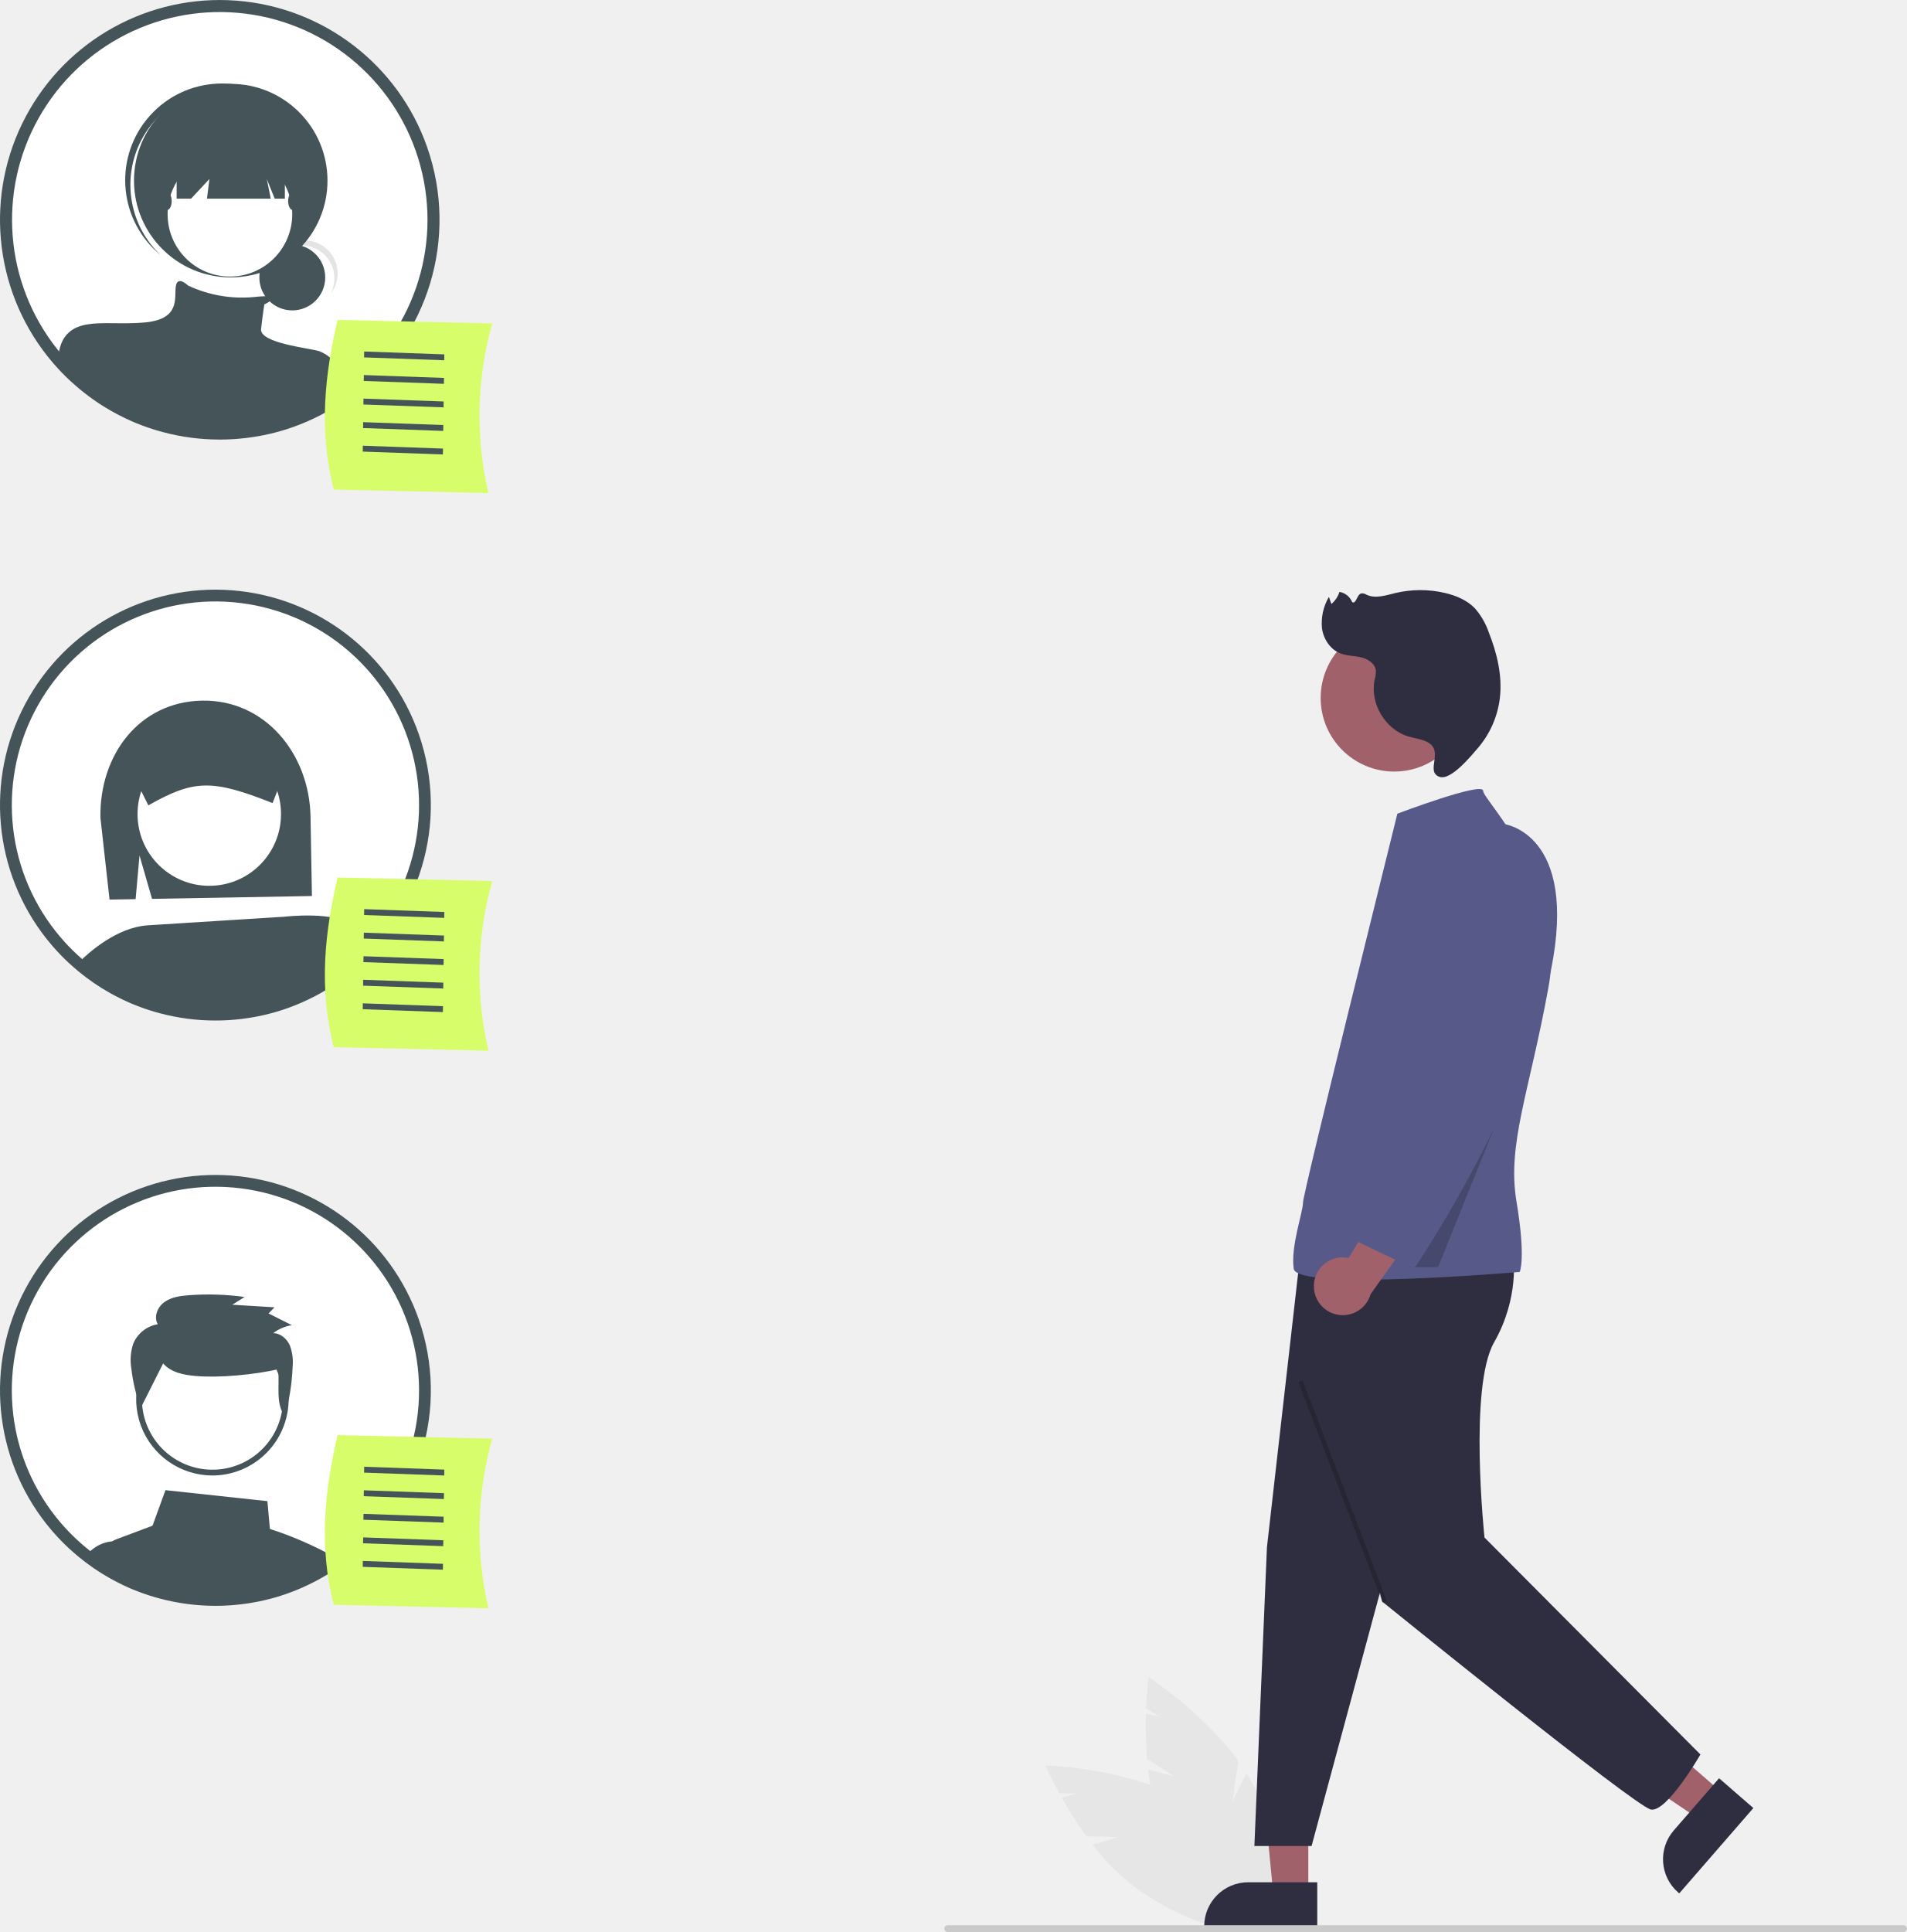
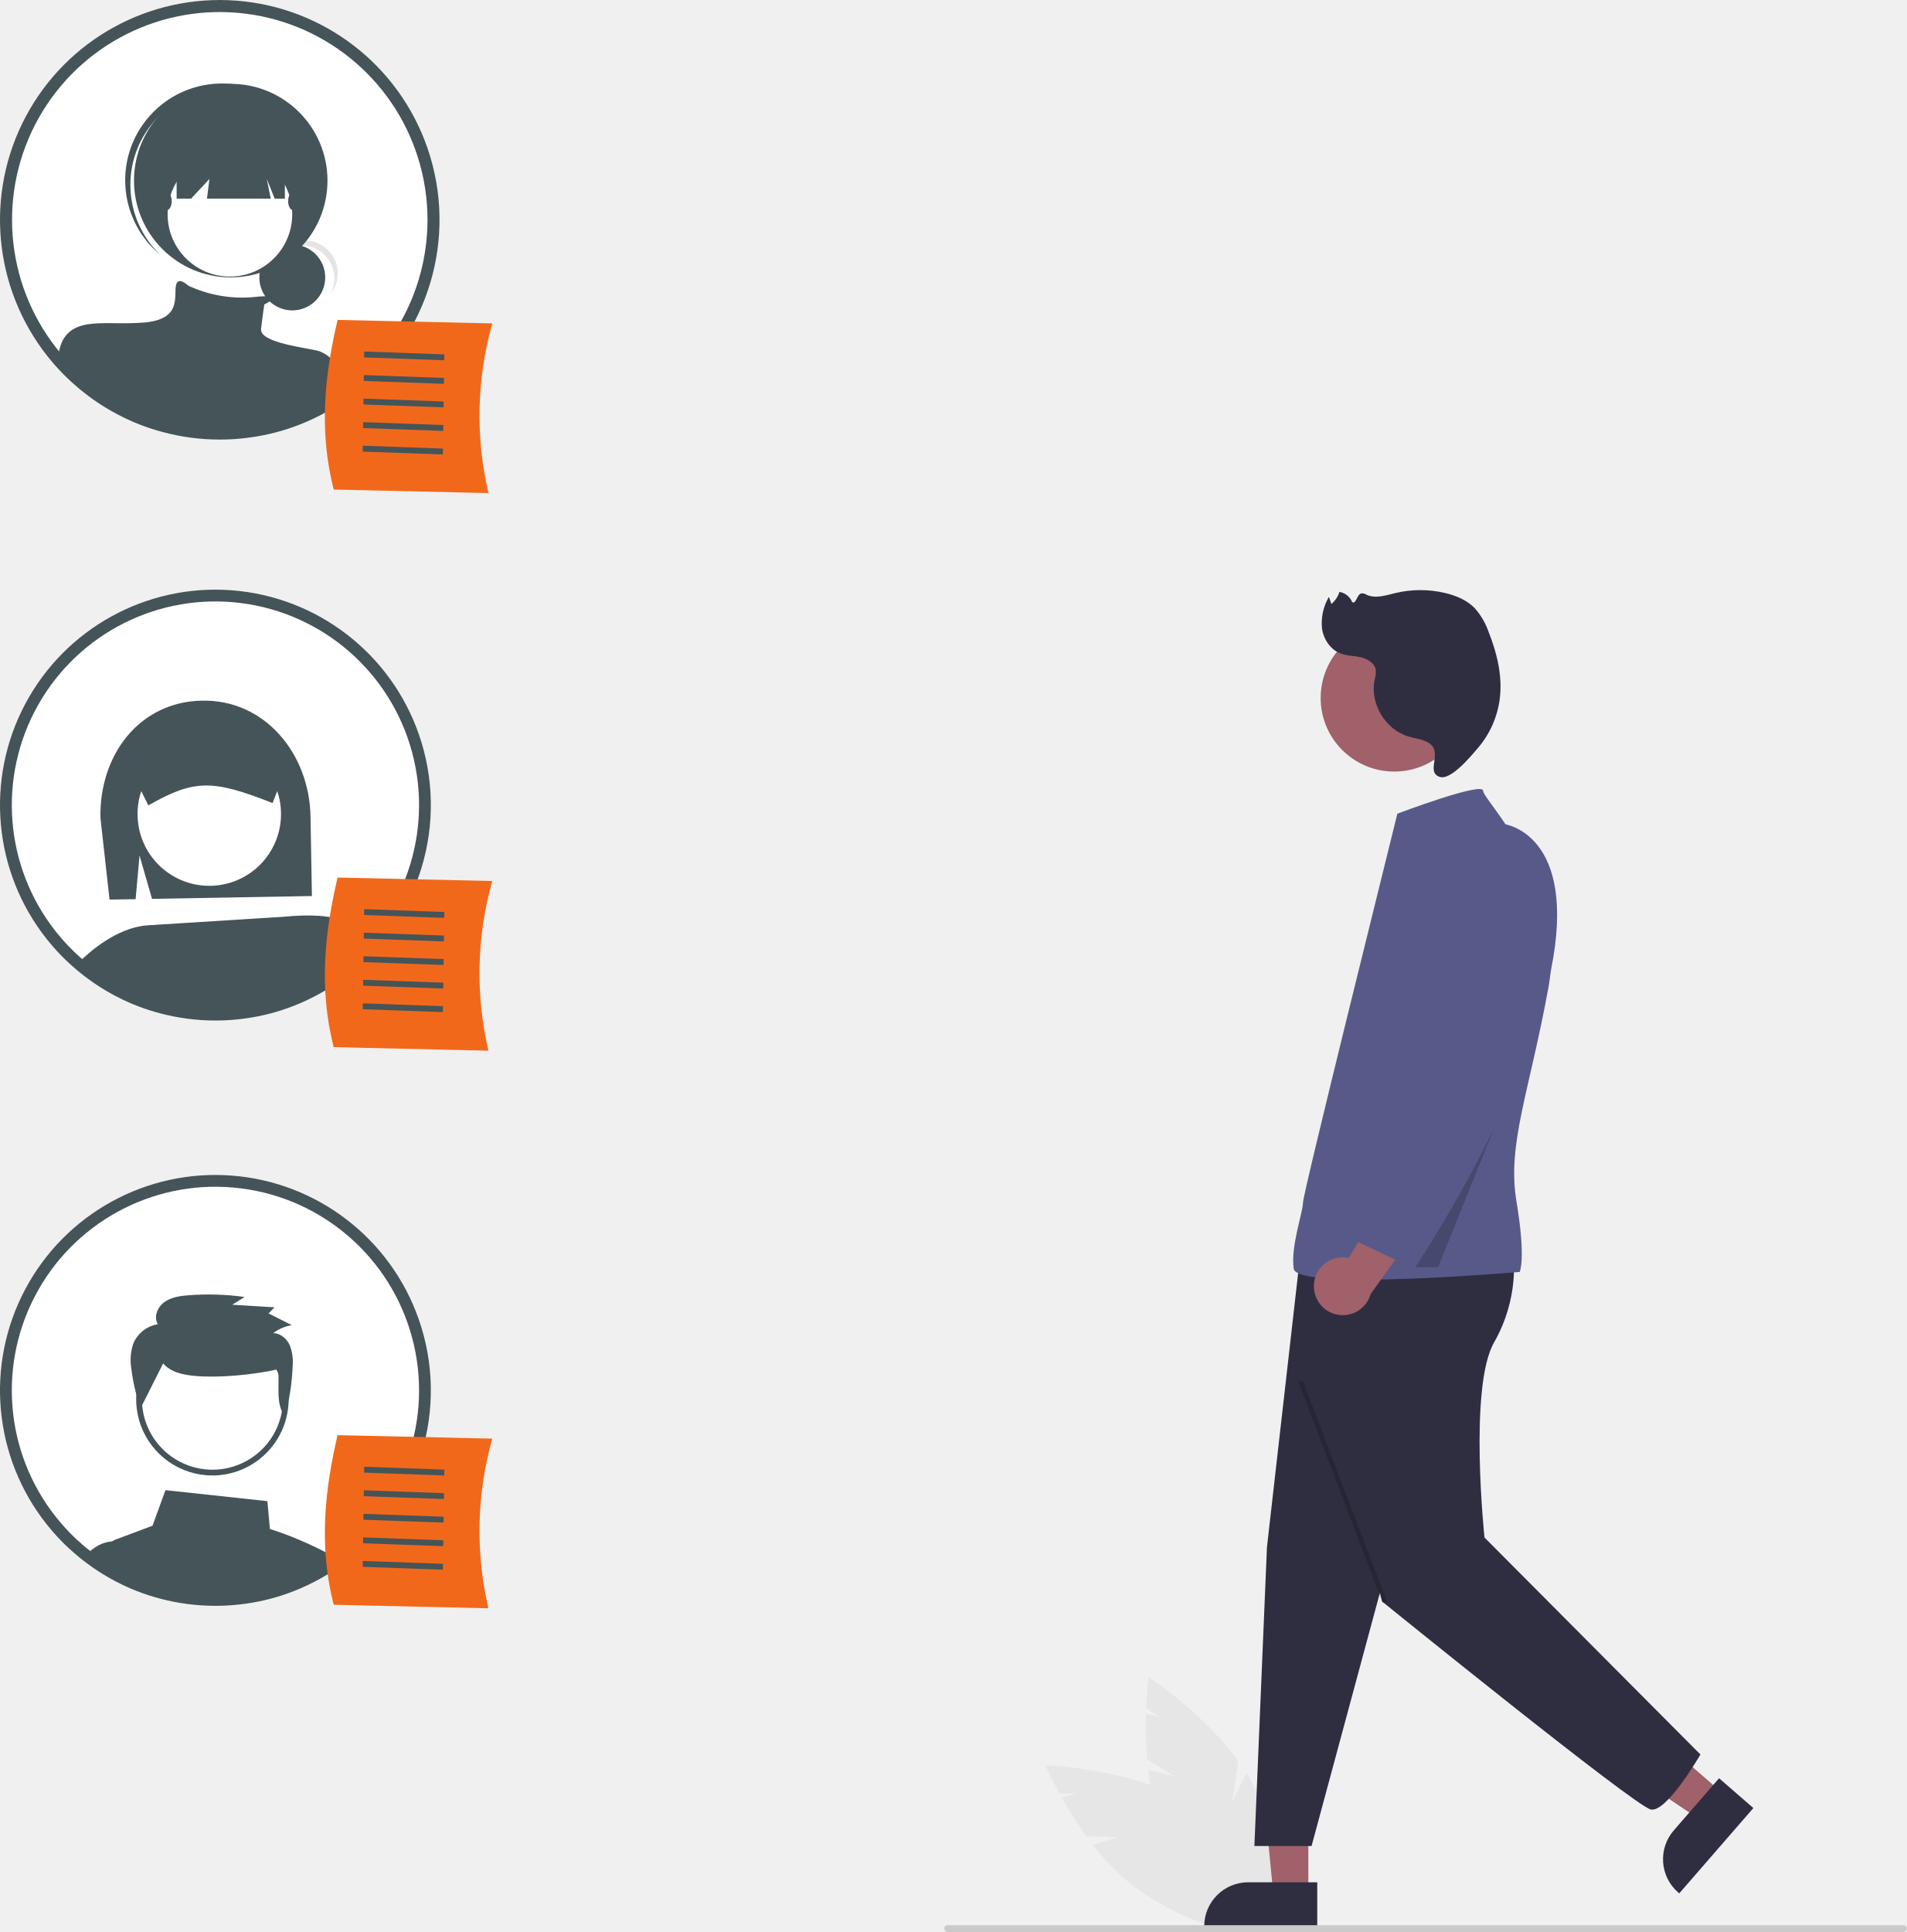
<svg xmlns="http://www.w3.org/2000/svg" data-name="Layer 1" width="666.932" height="675.624" viewBox="0 0 666.932 675.624">
  <path d="m410.674 621.18-9.474-6.035a141.392 141.392 0 0 1-.407-15.931l4.914 1.255-4.85-3.09c.267-6.569.86-10.902.86-10.902s19.156 12.442 31.372 29.307l-2.083 14.263 4.968-9.974a57.2 57.2 0 0 1 3.418 6.324c10.065 21.988 11.043 43.101 2.184 47.156s-24.2-10.483-34.265-32.472a75.308 75.308 0 0 1-5.735-22.225Z" fill="#e6e6e6" />
  <path d="m391.214 642.405-11.23-.27a141.392 141.392 0 0 1-8.584-13.427l4.856-1.466-5.75-.138c-3.165-5.761-4.897-9.777-4.897-9.777s22.829.75 42.004 8.872l5.59 13.286-.904-11.106a57.202 57.202 0 0 1 6.195 3.647c19.982 13.62 31.733 31.188 26.245 39.239s-26.135 3.535-46.117-10.086a75.309 75.309 0 0 1-16.398-16.061Z" fill="#e6e6e6" />
  <path fill="#a0616a" d="m457.583 662.235-12.26-.001-4.599-47.686 16.861.399-.002 47.288z" />
  <path d="m460.709 674.119-39.53-.002v-.5a15.387 15.387 0 0 1 15.386-15.386h.001l24.144.001Z" fill="#2f2e41" />
  <path fill="#a0616a" d="m602.22 626.845-8.041 9.254-39.522-26.611 11.868-13.659 35.695 31.016z" />
  <path d="m613.242 632.279-25.928 29.84-.377-.328a15.387 15.387 0 0 1-1.524-21.706v-.001l15.837-18.225Z" fill="#2f2e41" />
  <path d="M665.741 675.624H331.448a1.19 1.19 0 0 1 0-2.381h334.293a1.19 1.19 0 1 1 0 2.381Z" fill="#cacaca" />
  <path d="m484.519 549.986-25.795 95.562h-20l4.393-104.514 11.595-101.826 42.115-2.238Z" fill="#2f2e41" />
  <path d="M529.277 439.208s2.238 14.547-6.714 30.212-3.357 68.257-3.357 68.257l75.518 75.871s-11.736 20.36-17.331 19.242-93.993-72.733-93.993-72.733l-28.688-116.373Z" fill="#2f2e41" />
  <circle cx="487.638" cy="244.08" r="25.736" fill="#a0616a" />
  <path d="M488.724 284.548s30-11.357 30-8 29.576 31.741 22.862 68.667-14.547 54.83-11.19 74.97 1.12 24.618 1.12 24.618-77.923 6.714-79.042-1.119 3.25-19.779 3.25-23.136 30.92-127.361 33-136Z" fill="#575a89" />
  <path opacity=".2" style="isolation:isolate" d="m522.527 394.596-29.616 48.529h10.07l19.546-48.529z" />
  <path d="M499.286 259.545c-2.083-1.101-4.504-1.328-6.759-2.013-8.068-2.45-13.473-11.57-11.748-19.824a10.115 10.115 0 0 0 .424-3.267c-.301-2.445-2.803-4.022-5.201-4.582s-4.95-.479-7.243-1.38c-3.54-1.39-5.89-5.028-6.4-8.796a18.171 18.171 0 0 1 2.427-10.952l.866 2.493a9.247 9.247 0 0 0 2.831-4.234 5.832 5.832 0 0 1 4.444 3.573c1.39.82 1.59-2.547 3.127-3.044a2.76 2.76 0 0 1 1.917.473c3.095 1.443 6.691.21 10.011-.591a37.688 37.688 0 0 1 17.496-.02c3.822.91 7.604 2.498 10.34 5.32a24.808 24.808 0 0 1 4.836 8.31c2.933 7.383 4.871 15.37 3.903 23.254a32.914 32.914 0 0 1-7.757 17.44c-2.215 2.551-9.44 11.453-13.402 9.936-4.979-1.907 1.754-8.994-4.112-12.096Z" fill="#2f2e41" />
  <path transform="rotate(-20.877 298.392 1301.147)" opacity=".2" style="isolation:isolate" d="M735.344 592.546h1.592v82.629h-1.592z" />
  <path d="M146.496 461.458A75.342 75.342 0 1 0 16.3 533.028c.676.852 1.38 1.704 2.096 2.53.054.053.095.107.149.161a73.077 73.077 0 0 0 5.612 5.789c.515.473 1.056.96 1.596 1.42a53.72 53.72 0 0 0 3.179 2.637c.432.338.852.676 1.298 1a74.091 74.091 0 0 0 5.383 3.693l.08.04c.528.325 1.07.65 1.61.96a64.045 64.045 0 0 0 2.975 1.664l.636.325a71.676 71.676 0 0 0 4.476 2.136c.311.136.65.27.96.406.028.014.04.014.068.027a59.96 59.96 0 0 0 2.164.852 71.079 71.079 0 0 0 7.33 2.353 75.378 75.378 0 0 0 19.434 2.543c2.394 0 4.76-.108 7.1-.338a75.078 75.078 0 0 0 15.743-3.178c.013 0 .027-.014.04-.014a73.888 73.888 0 0 0 9.454-3.746c.013-.014.04-.014.054-.027.69-.325 1.352-.676 2.029-1.014l.324-.163c.54-.284 1.082-.568 1.623-.865a70.17 70.17 0 0 0 3.99-2.367 24.13 24.13 0 0 0 1.082-.69c.513-.338 1.027-.69 1.528-1.055a66.45 66.45 0 0 0 1.974-1.42c.203-.148.42-.297.622-.46a75.315 75.315 0 0 0 25.588-84.769Z" fill="#fff" />
  <path d="M380.925 655.278a125.278 125.278 0 0 0-19.99-8.412l-.878-9.724-35.65-3.84-4.53 12.428-12.794 4.801a6.227 6.227 0 0 0-1.299.676h-.013a6.34 6.34 0 0 0-2.705 4.22 6.48 6.48 0 0 0 .095 2.542l.676 2.773a64.054 64.054 0 0 0 2.975 1.663l.636.325a71.676 71.676 0 0 0 4.476 2.137c.311.135.65.27.96.405.028.014.04.014.068.027.717.298 1.434.582 2.164.852a71.079 71.079 0 0 0 7.33 2.354 75.378 75.378 0 0 0 19.434 2.542c2.394 0 4.76-.108 7.1-.338a75.078 75.078 0 0 0 15.743-3.178c.013 0 .027-.014.04-.014a73.887 73.887 0 0 0 9.454-3.746c.013-.013.04-.013.054-.027.69-.325 1.352-.676 2.029-1.014l.324-.163c.54-.284 1.082-.568 1.623-.865a70.163 70.163 0 0 0 3.99-2.367c.364-.216.716-.446 1.082-.69.513-.338 1.027-.69 1.528-1.054a58.69 58.69 0 0 0-3.922-2.313Z" transform="translate(-266.534 -112.188)" fill="#e4e4e4" style="fill:#455458;fill-opacity:1" />
  <path d="m314.02 661.27-2.23-10.076h-5.83a1.395 1.395 0 0 0-.176.013h-.013a12.632 12.632 0 0 0-5.87 2.029 13 13 0 0 0-3.137 2.813 74.091 74.091 0 0 0 5.383 3.692l.08.04c.528.325 1.07.65 1.61.96a64.054 64.054 0 0 0 2.975 1.664l.636.325a71.676 71.676 0 0 0 4.476 2.137c.311.135.65.27.96.405.028.014.04.014.068.027.717.298 1.434.582 2.164.852Z" transform="translate(-266.534 -112.188)" fill="#e4e4e4" style="fill:#455458;fill-opacity:1" />
  <circle cx="74.299" cy="489.291" r="25.675" fill="#fff" />
  <path d="M340.796 628.166a26.68 26.68 0 1 1 12.832-50.094 26.692 26.692 0 0 1-12.832 50.094Zm.079-51.358a24.668 24.668 0 1 0 11.794 3.02 24.697 24.697 0 0 0-11.794-3.02Z" transform="translate(-266.534 -112.188)" fill="#e4e4e4" style="fill:#455458;fill-opacity:1" />
  <path d="M323.595 588.973c2.658 3.145 7.156 4.033 11.305 4.397 8.426.739 20.68-.46 28.914-2.361.588 5.696-1.014 11.838 2.34 16.524a76.714 76.714 0 0 0 2.727-17.39 16.646 16.646 0 0 0-.964-7.449c-1.025-2.316-3.26-4.281-5.835-4.302a14.626 14.626 0 0 1 6.524-2.79l-8.153-4.096 2.094-2.15-14.76-.903 4.275-2.715a92.696 92.696 0 0 0-19.42-.613c-3.008.221-6.152.645-8.59 2.387s-3.844 5.206-2.331 7.765a11.274 11.274 0 0 0-8.592 6.817 18.2 18.2 0 0 0-.653 8.749 62.013 62.013 0 0 0 3.252 13.755Z" transform="translate(-266.534 -112.188)" fill="#e4e4e4" style="fill:#455458;fill-opacity:1" />
  <path d="M413.03 573.646a75.342 75.342 0 1 0-130.196 71.57c.676.852 1.38 1.704 2.096 2.53.054.053.095.107.149.161a73.077 73.077 0 0 0 5.612 5.789c.515.473 1.056.96 1.596 1.42a53.72 53.72 0 0 0 3.179 2.637c.432.338.852.676 1.298 1a74.091 74.091 0 0 0 5.383 3.693l.08.04c.528.325 1.07.65 1.61.96a64.045 64.045 0 0 0 2.975 1.664l.636.325a71.676 71.676 0 0 0 4.476 2.136c.311.136.65.27.96.406.028.014.04.014.068.027a59.96 59.96 0 0 0 2.164.852 71.079 71.079 0 0 0 7.33 2.353 75.378 75.378 0 0 0 19.434 2.543c2.394 0 4.76-.108 7.1-.338a75.078 75.078 0 0 0 15.743-3.178c.013 0 .027-.014.04-.014a73.888 73.888 0 0 0 9.454-3.746c.013-.014.04-.014.054-.027.69-.325 1.352-.676 2.029-1.014l.324-.163c.54-.284 1.082-.568 1.623-.865a70.17 70.17 0 0 0 3.99-2.367 24.13 24.13 0 0 0 1.082-.69c.513-.338 1.027-.69 1.528-1.055a66.45 66.45 0 0 0 1.974-1.42c.203-.148.42-.297.622-.46a75.315 75.315 0 0 0 25.588-84.769Zm-28.075 81.483c-.447.352-.906.69-1.366 1.001-.447.338-.893.663-1.353.96-.392.284-.784.555-1.19.812l-.121.08c-.298.204-.595.393-.893.582q-1.684 1.055-3.408 2.029l-.365.203a85.34 85.34 0 0 1-1.542.825c-.068.04-.149.067-.216.108l-.082.04a52.34 52.34 0 0 1-1.974.974 66.337 66.337 0 0 1-7.885 3.192c-.352.122-.703.243-1.054.352a70.939 70.939 0 0 1-14.904 3.03 73.859 73.859 0 0 1-6.722.31 70.257 70.257 0 0 1-18.379-2.407 66.784 66.784 0 0 1-9.02-3.057c-.15-.067-.312-.121-.46-.189-.162-.068-.312-.122-.46-.19a7.35 7.35 0 0 1-.474-.216 63.785 63.785 0 0 1-3.76-1.798l-.594-.311a67.291 67.291 0 0 1-4.41-2.516 25.09 25.09 0 0 1-1.257-.811c-.108-.068-.203-.136-.311-.203a67.307 67.307 0 0 1-2.854-1.988c-.635-.474-1.27-.947-1.893-1.434a48.155 48.155 0 0 1-3.016-2.488c-.514-.433-1.014-.906-1.5-1.353a68.714 68.714 0 0 1-5.438-5.626 45.791 45.791 0 0 1-1.65-1.974 5.154 5.154 0 0 1-.338-.42 71.217 71.217 0 1 1 98.889 12.483Z" transform="translate(-266.534 -112.188)" fill="#e4e4e4" style="fill:#455458;fill-opacity:1" />
  <path d="M146.496 256.778A75.342 75.342 0 1 0 16.3 328.348c.676.851 1.38 1.703 2.096 2.528.054.055.095.109.149.163a73.077 73.077 0 0 0 5.612 5.788c.515.473 1.056.96 1.596 1.42a53.72 53.72 0 0 0 3.179 2.637c.432.338.852.676 1.298 1.001a74.091 74.091 0 0 0 5.383 3.692l.08.04c.528.325 1.07.65 1.61.96a64.045 64.045 0 0 0 2.975 1.664l.636.325a71.682 71.682 0 0 0 4.476 2.137c.311.135.65.27.96.406.028.013.04.013.068.027a59.96 59.96 0 0 0 2.164.852 71.079 71.079 0 0 0 7.33 2.353 75.378 75.378 0 0 0 19.434 2.542c2.394 0 4.76-.108 7.1-.338a75.078 75.078 0 0 0 15.743-3.178c.013 0 .027-.013.04-.013a73.888 73.888 0 0 0 9.454-3.747c.013-.013.04-.013.054-.027.69-.324 1.352-.676 2.029-1.014l.324-.162c.54-.284 1.082-.568 1.623-.866a70.17 70.17 0 0 0 3.99-2.367 24.13 24.13 0 0 0 1.082-.69c.513-.337 1.027-.69 1.528-1.054a66.45 66.45 0 0 0 1.974-1.42c.203-.149.42-.298.622-.46a75.315 75.315 0 0 0 25.588-84.77Z" fill="#fff" />
  <path d="m315.332 411.358 4.376 15.159 55.92-.987-.49-27.774c-.388-21.984-15.924-40.944-37.908-40.556s-35.962 18.973-35.574 40.957l3.194 28.622 9.117-.16Z" transform="translate(-266.534 -112.188)" fill="#e4e4e4" style="fill:#455458;fill-opacity:1" />
  <circle cx="73.195" cy="284.68" r="25.09" fill="#fff" />
  <path d="m389.67 435.995-.569 10.553a67.18 67.18 0 0 1-93.112 3.607 43.824 43.824 0 0 1-1.705-1.59c3.48-3.455 13.082-11.99 23.74-12.779l48.058-3.027s18.207-2.134 23.588 3.236Zm-22.475-56.745a9.731 9.731 0 0 0-1.728-5.369 15.088 15.088 0 0 0-.348-.464 9.777 9.777 0 0 0-7.84-3.746l-18.033.325-18.022.313a9.764 9.764 0 0 0-9.567 9.916l4.29 8.64 2.47 4.963.407-.232c15.598-8.767 21.976-8.883 42.619-.73l.417.162 1.636-4.187 3.71-9.498Z" transform="translate(-266.534 -112.188)" fill="#e4e4e4" style="fill:#455458;fill-opacity:1" />
  <path d="M395.363 443.094c-1.45 1.856-2.759 1.822-4.394 3.515-4.128 4.303-10.716 7.987-15.865 11.06l-1.125-20.155 15.69-1.52s3.514 1.87 5.694 7.1Z" transform="translate(-266.534 -112.188)" fill="#e4e4e4" style="fill:#455458;fill-opacity:1" />
  <path d="M413.03 368.966a75.342 75.342 0 1 0-130.196 71.57c.676.851 1.38 1.703 2.096 2.528.054.055.095.109.149.163a73.077 73.077 0 0 0 5.612 5.788c.515.473 1.056.96 1.596 1.42a53.72 53.72 0 0 0 3.179 2.637c.432.338.852.676 1.298 1.001a74.091 74.091 0 0 0 5.383 3.692l.08.04c.528.325 1.07.65 1.61.96a64.045 64.045 0 0 0 2.975 1.664l.636.325a71.682 71.682 0 0 0 4.476 2.137c.311.135.65.27.96.406.028.013.04.013.068.027a59.96 59.96 0 0 0 2.164.852 71.079 71.079 0 0 0 7.33 2.353 75.378 75.378 0 0 0 19.434 2.542c2.394 0 4.76-.108 7.1-.338a75.078 75.078 0 0 0 15.743-3.178c.013 0 .027-.013.04-.013a73.888 73.888 0 0 0 9.454-3.747c.013-.013.04-.013.054-.027.69-.324 1.352-.676 2.029-1.014l.324-.162c.54-.284 1.082-.568 1.623-.866a70.17 70.17 0 0 0 3.99-2.367 24.13 24.13 0 0 0 1.082-.69c.513-.337 1.027-.69 1.528-1.054a66.45 66.45 0 0 0 1.974-1.42c.203-.149.42-.298.622-.46a75.315 75.315 0 0 0 25.588-84.77Zm-28.075 81.483c-.447.351-.906.69-1.366 1-.447.339-.893.663-1.353.96-.392.285-.784.555-1.19.812l-.121.081c-.298.203-.595.392-.893.582q-1.684 1.055-3.408 2.028l-.365.203a85.34 85.34 0 0 1-1.542.825c-.068.04-.149.068-.216.108l-.082.041c-.649.338-1.312.663-1.974.974a66.337 66.337 0 0 1-7.885 3.191c-.352.122-.703.244-1.054.352a70.939 70.939 0 0 1-14.904 3.03 73.859 73.859 0 0 1-6.722.31 70.257 70.257 0 0 1-18.379-2.407 66.784 66.784 0 0 1-9.02-3.056c-.15-.068-.312-.122-.46-.19-.162-.067-.312-.121-.46-.189a7.35 7.35 0 0 1-.474-.216 63.785 63.785 0 0 1-3.76-1.799l-.594-.311a67.286 67.286 0 0 1-4.41-2.516 25.09 25.09 0 0 1-1.257-.811c-.108-.068-.203-.135-.311-.203a67.307 67.307 0 0 1-2.854-1.988c-.635-.473-1.27-.947-1.893-1.433a48.155 48.155 0 0 1-3.016-2.489c-.514-.433-1.014-.906-1.5-1.352a68.715 68.715 0 0 1-5.438-5.626 45.791 45.791 0 0 1-1.65-1.975 5.155 5.155 0 0 1-.338-.42 71.217 71.217 0 1 1 98.889 12.484Z" transform="translate(-266.534 -112.188)" fill="#e4e4e4" style="fill:#455458;fill-opacity:1" />
  <path d="M149.448 51.598a76.86 76.86 0 1 0-132.82 73.012c.69.869 1.408 1.738 2.139 2.58.055.055.096.11.151.165a74.69 74.69 0 0 0 5.726 5.905c.524.483 1.076.98 1.628 1.449a55.004 55.004 0 0 0 3.242 2.69 75.571 75.571 0 0 0 6.816 4.787l.082.042a78.372 78.372 0 0 0 4.678 2.676l.648.331a73.12 73.12 0 0 0 4.566 2.18c.318.138.663.276.98.414.028.014.042.014.07.028a74.66 74.66 0 0 0 9.685 3.27 76.891 76.891 0 0 0 19.825 2.593c2.442 0 4.856-.11 7.243-.345a76.582 76.582 0 0 0 16.06-3.242c.013 0 .027-.014.04-.014a75.338 75.338 0 0 0 9.644-3.821c.014-.014.042-.014.056-.028.703-.331 1.38-.69 2.069-1.035l.331-.165a71.77 71.77 0 0 0 5.725-3.297c.373-.221.732-.456 1.104-.704a72.354 72.354 0 0 0 3.573-2.525c.208-.152.428-.303.636-.469a76.836 76.836 0 0 0 26.103-86.477Z" fill="#fff" />
  <circle data-name="Ellipse 188" cx="102.227" cy="97.024" r="11.519" fill="#e4e4e4" style="fill:#455458;fill-opacity:1" />
  <path data-name="Path 969" d="M105.436 85.822a11.52 11.52 0 0 1 10.14 16.987 11.516 11.516 0 1 0-19.132-12.654 11.491 11.491 0 0 1 8.994-4.332Z" fill="#e4e4e4" />
  <circle data-name="Ellipse 189" cx="80.702" cy="63.162" r="33.837" fill="#e4e4e4" style="fill:#455458;fill-opacity:1" />
  <path data-name="Path 970" d="M320.679 154.356a33.832 33.832 0 0 1 46.894-3.549c-.276-.263-.552-.528-.837-.783a33.837 33.837 0 0 0-45.157 50.406l.194.172c.287.255.582.496.876.74a33.832 33.832 0 0 1-1.969-46.986Z" transform="translate(-266.534 -112.188)" fill="#e4e4e4" style="fill:#455458;fill-opacity:1" />
  <circle data-name="Ellipse 190" cx="80.415" cy="74.919" r="21.793" fill="#fff" />
  <path d="M385.947 243.889v7.312a71.776 71.776 0 0 1-5.726 3.298l-.331.165c-.69.345-1.366.704-2.07 1.035-.013.014-.042.014-.055.027a75.336 75.336 0 0 1-9.644 3.822c-.014 0-.027.014-.041.014a76.582 76.582 0 0 1-16.06 3.242 74.007 74.007 0 0 1-7.243.345 76.891 76.891 0 0 1-19.825-2.594 74.66 74.66 0 0 1-9.685-3.27c-.028-.013-.042-.013-.07-.027-.317-.138-.662-.276-.979-.414a73.112 73.112 0 0 1-4.567-2.18l-.648-.331a78.396 78.396 0 0 1-4.677-2.677l-.083-.041a75.573 75.573 0 0 1-6.815-4.787 55.02 55.02 0 0 1-3.242-2.69 55.286 55.286 0 0 1-1.628-1.45 74.69 74.69 0 0 1-5.726-5.904 27.912 27.912 0 0 1 1.049-4.236l.013-.014a6.191 6.191 0 0 1 .29-.69 5.5 5.5 0 0 1 .262-.579c2.47-4.622 6.94-5.767 12.486-6.015 3.132-.138 6.595.014 10.251-.028a72.43 72.43 0 0 0 5.932-.262c12.624-1.145 10.334-8.595 10.9-12.61.565-3.89 4.07-.524 4.304-.303l.014.013a44.524 44.524 0 0 0 22.902 4.015 44.548 44.548 0 0 1 4.056-.303c3.56-.042 2.787.98 1.56 1.82a15.429 15.429 0 0 1-1.863 1.05s-.566 3.449-1.145 8.608c-.552 4.94 16.845 6.65 20.253 7.726h.014a12.442 12.442 0 0 1 7.837 8.913Z" transform="translate(-266.534 -112.188)" fill="#e4e4e4" style="fill:#455458;fill-opacity:1" />
  <path data-name="Path 975" d="M328.31 159.866v21.798h5.046l6.423-6.881-.86 6.881h22.31l-1.38-6.881 2.759 6.881h3.557v-21.798Z" transform="translate(-266.534 -112.188)" fill="#e4e4e4" style="fill:#455458;fill-opacity:1" />
  <ellipse data-name="Ellipse 191" cx="58.335" cy="70.332" rx="1.72" ry="3.154" fill="#e4e4e4" style="fill:#455458;fill-opacity:1" />
  <ellipse data-name="Ellipse 192" cx="102.496" cy="70.332" rx="1.72" ry="3.154" fill="#e4e4e4" style="fill:#455458;fill-opacity:1" />
  <path d="M415.982 163.786a76.86 76.86 0 1 0-132.82 73.012c.69.869 1.408 1.738 2.139 2.58.055.055.096.11.151.165a74.69 74.69 0 0 0 5.726 5.905c.524.483 1.076.98 1.628 1.449a55.004 55.004 0 0 0 3.242 2.69 75.571 75.571 0 0 0 6.816 4.787l.082.042a78.372 78.372 0 0 0 4.678 2.676l.648.331a73.12 73.12 0 0 0 4.566 2.18c.318.138.663.276.98.414.028.014.042.014.07.028a74.66 74.66 0 0 0 9.685 3.27 76.891 76.891 0 0 0 19.825 2.593c2.442 0 4.856-.11 7.243-.345a76.582 76.582 0 0 0 16.06-3.242c.013 0 .027-.014.04-.014a75.338 75.338 0 0 0 9.644-3.821c.014-.014.042-.014.056-.028.703-.331 1.38-.69 2.069-1.035l.331-.165a71.77 71.77 0 0 0 5.725-3.297c.373-.221.732-.456 1.104-.704a72.354 72.354 0 0 0 3.573-2.525c.208-.152.428-.303.636-.469a76.836 76.836 0 0 0 26.103-86.477ZM387.34 246.91c-.456.36-.925.704-1.393 1.021-.456.345-.911.676-1.38.98-.4.29-.8.566-1.215.828-.345.234-.69.455-1.034.676q-1.717 1.076-3.477 2.07l-.373.206c-.524.29-1.048.566-1.572.842-.07.041-.152.069-.221.11l-.083.041c-.662.345-1.338.676-2.014.994a67.641 67.641 0 0 1-8.044 3.256c-.358.124-.717.248-1.075.359a72.372 72.372 0 0 1-15.204 3.09 75.348 75.348 0 0 1-6.857.317 71.675 71.675 0 0 1-18.75-2.455 68.142 68.142 0 0 1-9.202-3.118c-.317-.125-.634-.263-.938-.387a7.688 7.688 0 0 1-.483-.22 65.197 65.197 0 0 1-3.835-1.836l-.607-.317a68.856 68.856 0 0 1-4.498-2.566 39.86 39.86 0 0 1-1.6-1.035 74.127 74.127 0 0 1-4.843-3.49 49.317 49.317 0 0 1-3.077-2.539c-.524-.441-1.035-.924-1.531-1.38a70.198 70.198 0 0 1-5.546-5.739 46.655 46.655 0 0 1-1.684-2.014 5.242 5.242 0 0 1-.345-.428 72.651 72.651 0 1 1 100.88 12.734Z" transform="translate(-266.534 -112.188)" fill="#e4e4e4" style="fill:#455458;fill-opacity:1" />
-   <path d="m437.37 284.61-54.108-1.226c-5.413-20.966-2.976-40.928 1.343-59.324l54.109 1.225a118.472 118.472 0 0 0-1.343 59.324Z" transform="translate(-266.534 -112.188)" fill="#6c63ff" style="fill:#d7fe6a;fill-opacity:1" />
+   <path d="m170.836 172.422-54.108-1.226c-5.413-20.966-2.976-40.928 1.343-59.324l54.109 1.225a118.472 118.472 0 0 0-1.343 59.324Z" fill="#F2681B" />
  <path fill="#fff" style="fill:#455458;fill-opacity:1" d="m127.341 124.983.03-2.059 28.032 1.002-.029 2.059-28.033-1.002zm-.118 8.235.03-2.059 28.032 1.003-.03 2.059-28.032-1.003zm-.118 8.236.03-2.059 28.032 1.002-.03 2.059-28.032-1.002zm-.118 8.236.029-2.059 28.033 1.002-.03 2.059-28.032-1.002zm-.118 8.235.029-2.059 28.033 1.003-.03 2.058-28.032-1.002z" />
-   <path d="m437.37 479.61-54.108-1.226c-5.413-20.966-2.976-40.928 1.343-59.324l54.109 1.225a118.472 118.472 0 0 0-1.343 59.324Z" transform="translate(-266.534 -112.188)" fill="#6c63ff" style="fill:#d7fe6a;fill-opacity:1" />
+   <path d="m170.836 367.422-54.108-1.226c-5.413-20.966-2.976-40.928 1.343-59.324l54.109 1.225a118.472 118.472 0 0 0-1.343 59.324Z" fill="#F2681B" />
  <path fill="#fff" style="fill:#455458;fill-opacity:1" d="m127.341 319.983.03-2.059 28.032 1.002-.029 2.059-28.033-1.002zm-.118 8.235.03-2.059 28.032 1.003-.03 2.059-28.032-1.003zm-.118 8.236.03-2.059 28.032 1.002-.03 2.059-28.032-1.002zm-.118 8.236.029-2.059 28.033 1.002-.03 2.059-28.032-1.002zm-.118 8.235.029-2.059 28.033 1.003-.03 2.058-28.032-1.002z" />
-   <path d="m437.37 674.61-54.108-1.226c-5.413-20.966-2.976-40.928 1.343-59.324l54.109 1.225a118.472 118.472 0 0 0-1.343 59.324Z" transform="translate(-266.534 -112.188)" fill="#6c63ff" style="fill:#d7fe6a;fill-opacity:1" />
+   <path d="m170.836 562.422-54.108-1.226c-5.413-20.966-2.976-40.928 1.343-59.324l54.109 1.225a118.472 118.472 0 0 0-1.343 59.324Z" fill="#F2681B" />
  <path fill="#fff" style="fill:#455458;fill-opacity:1" d="m127.341 514.983.03-2.059 28.032 1.002-.029 2.059-28.033-1.002zm-.118 8.235.03-2.059 28.032 1.003-.03 2.059-28.032-1.003zm-.118 8.236.03-2.059 28.032 1.002-.03 2.059-28.032-1.002zm-.118 8.236.029-2.059 28.033 1.002-.03 2.059-28.032-1.002zm-.118 8.235.029-2.059 28.033 1.003-.03 2.058-28.032-1.002z" />
  <path d="M459.541 449.392a10.056 10.056 0 0 1 12.158-9.484l18.535-30.552 7.952 16.781-18.82 26.44a10.11 10.11 0 0 1-19.825-3.186Z" fill="#a0616a" />
  <path d="M525.92 288.148s26.29 3.01 16.502 51.299-47.833 104.237-47.833 104.237l-25.736-12.308 33.569-66.02-7.833-41.401s-4.476-39.164 31.331-35.807Z" fill="#575a89" />
</svg>
